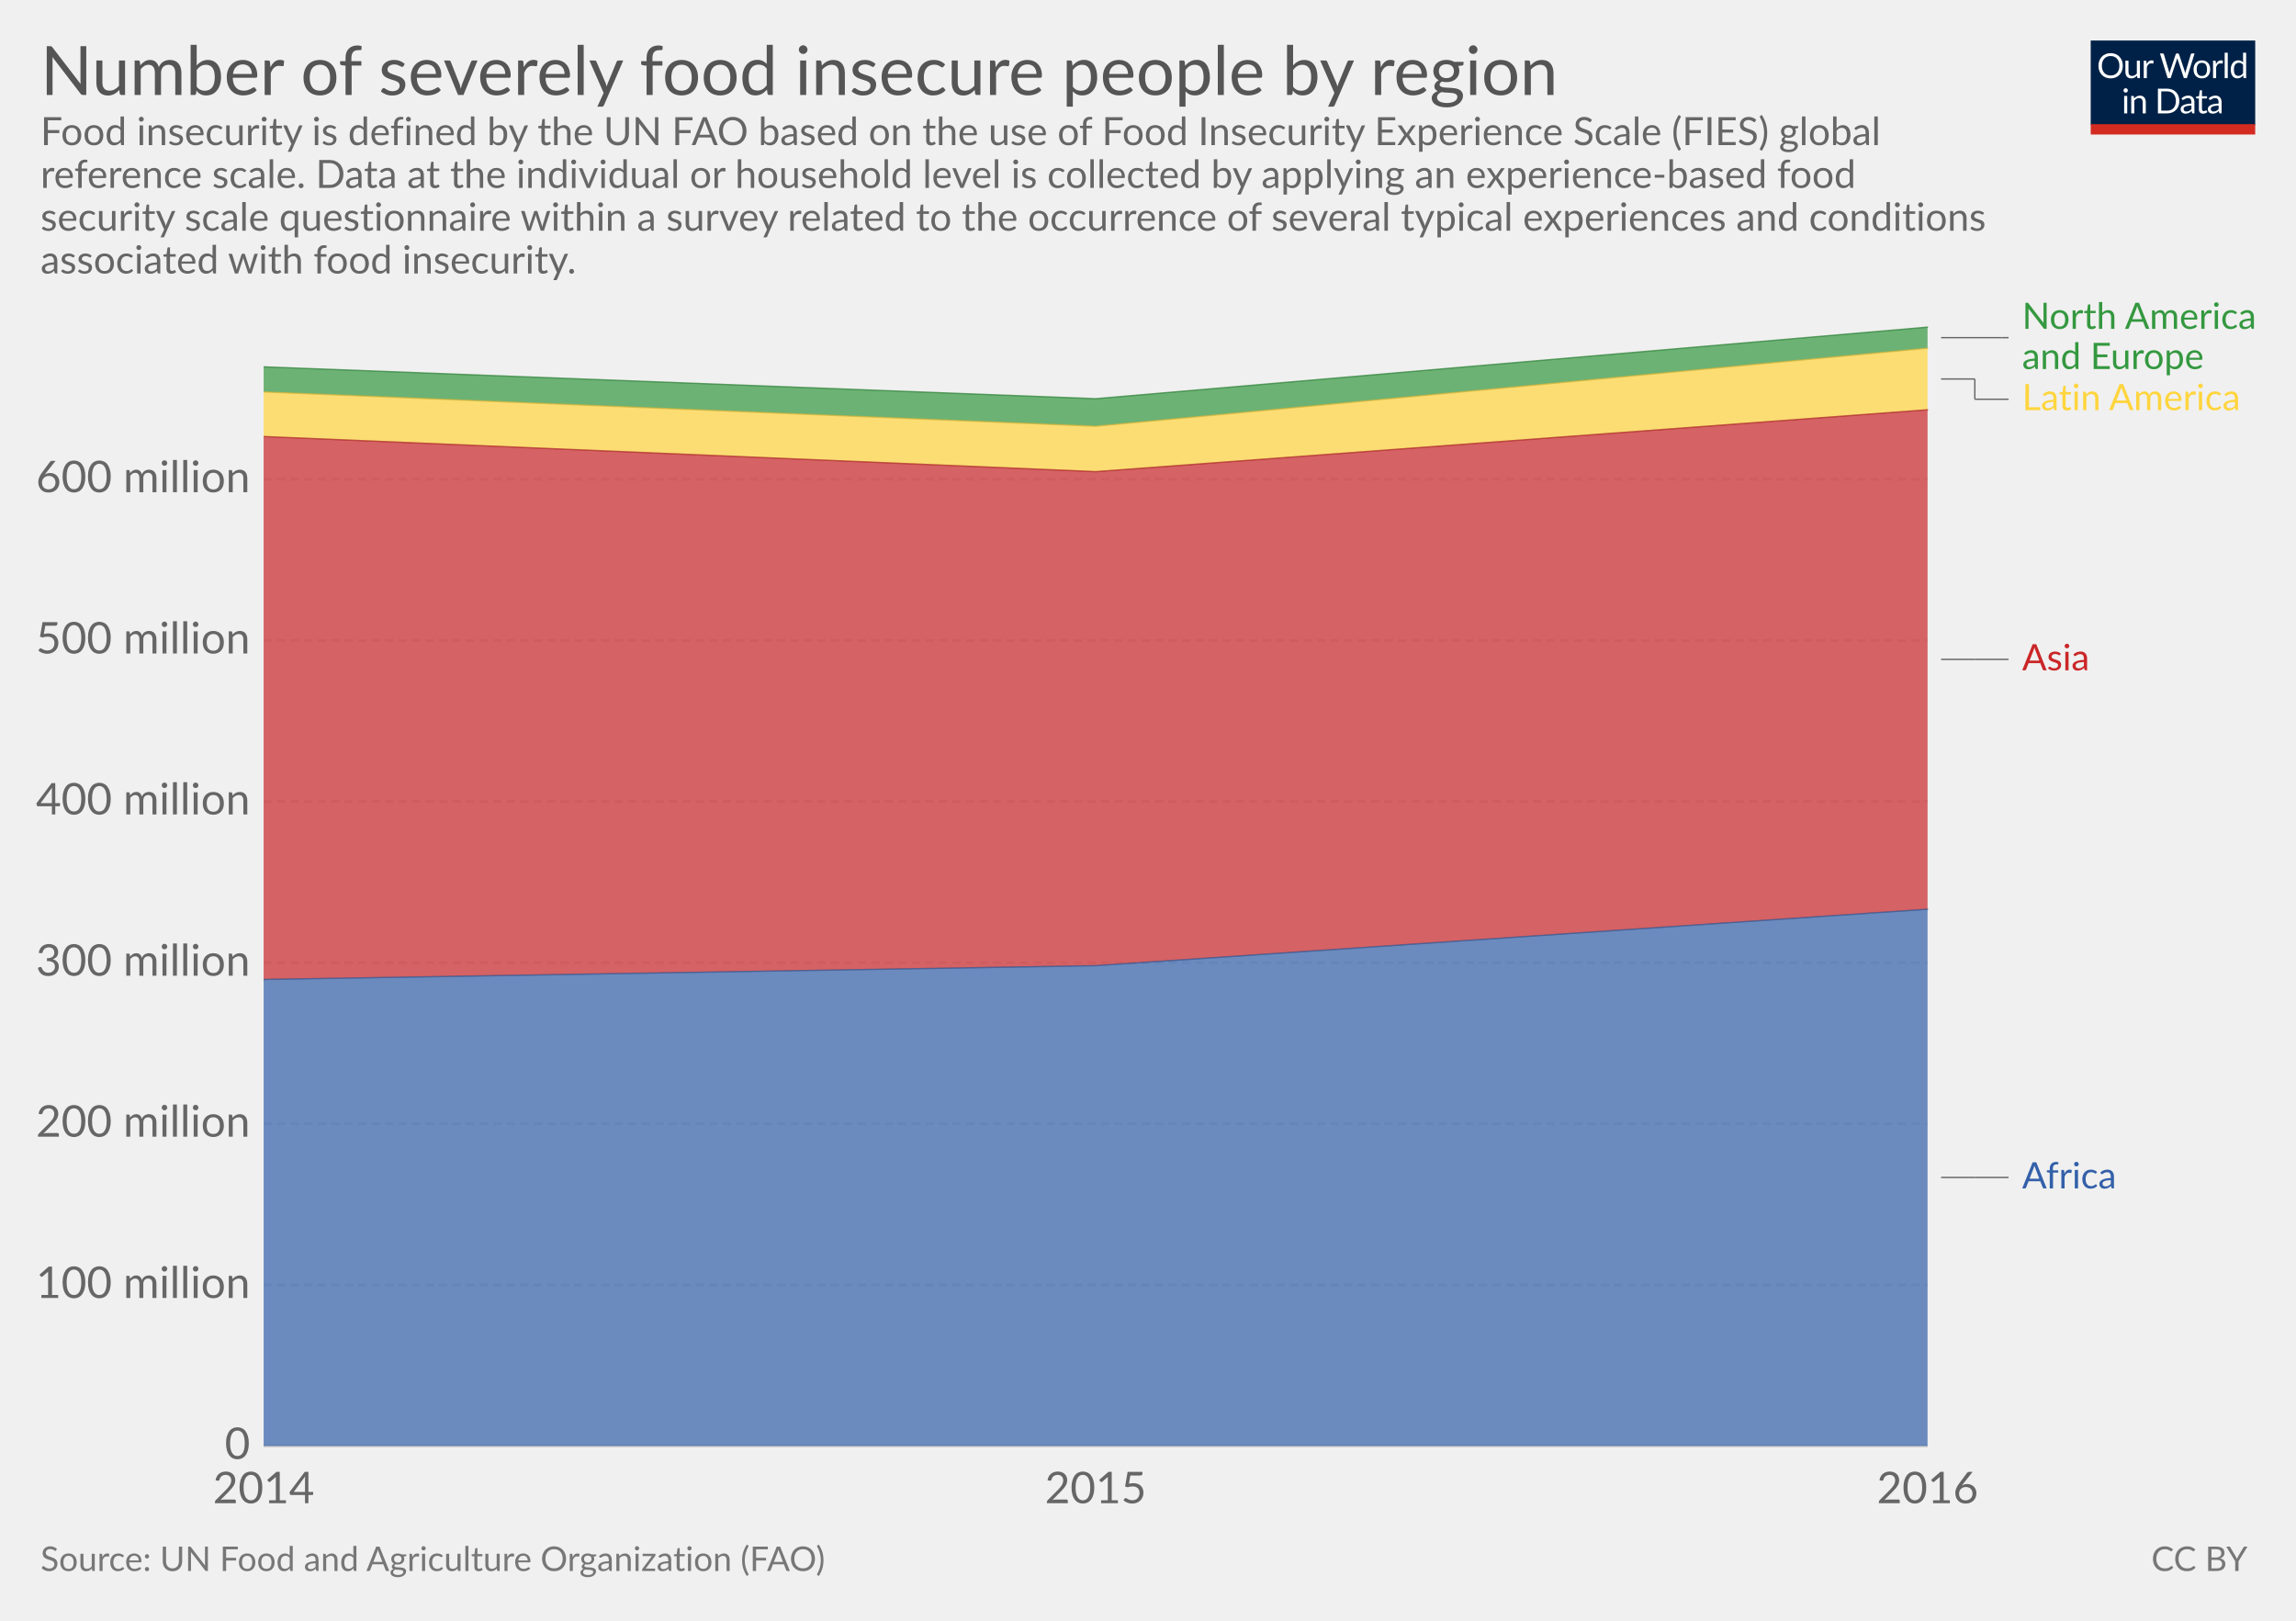
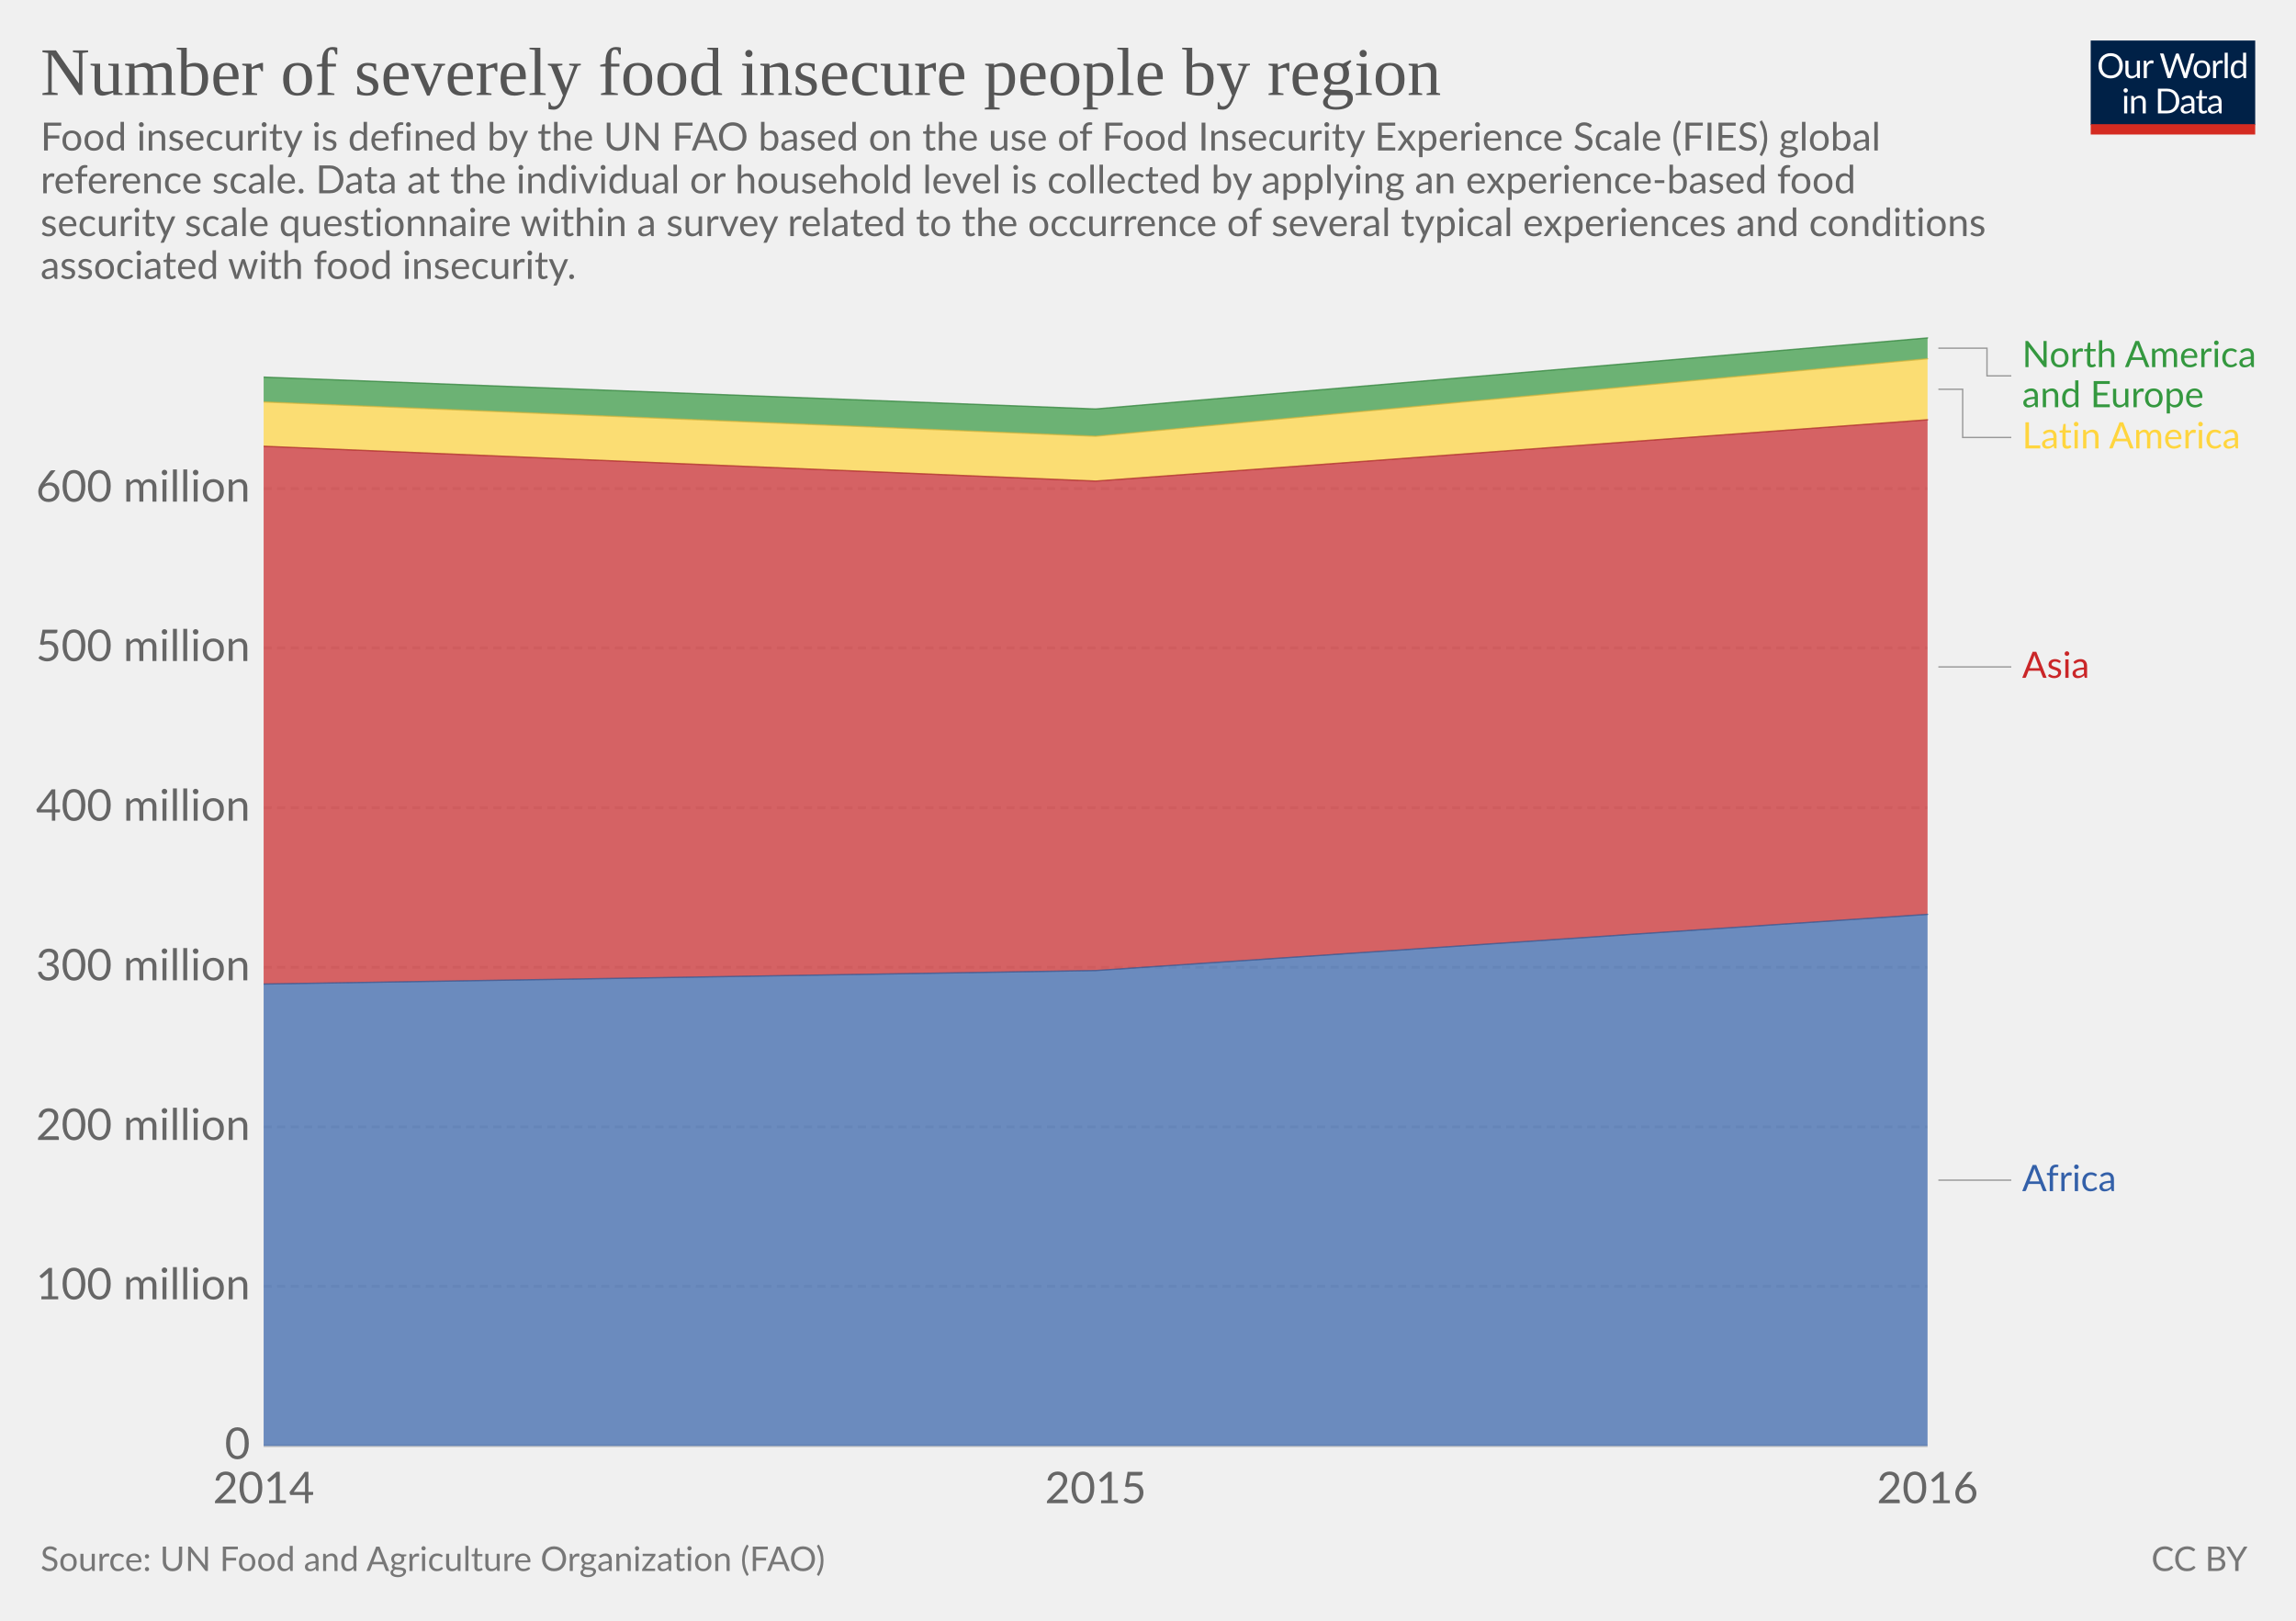
<svg xmlns="http://www.w3.org/2000/svg" version="1.1" style="font-family:Lato, 'Helvetica Neue', Helvetica, Arial, sans-serif;font-size:18px;background-color:white;text-rendering:optimizeLegibility;-webkit-font-smoothing:antialiased" width="850" height="600">
  <g class="HeaderView">
    <g transform="translate(774, 15) scale(0.29)">
      <svg width="210" height="120" viewBox="0 0 210 120" fill="none">
        <g clip-path="url(#clip0)">
          <path d="M0 0H210V107.89H0V0Z" fill="#002147" />
          <path d="M40.979 32.248C40.979 34.609 40.605 36.78 39.857 38.76C39.109 40.725 38.053 42.419 36.689 43.842C35.325 45.265 33.682 46.372 31.761 47.164C29.854 47.941 27.742 48.33 25.425 48.33C23.107 48.33 20.995 47.941 19.089 47.164C17.182 46.372 15.547 45.265 14.183 43.842C12.819 42.419 11.763 40.725 11.015 38.76C10.267 36.78 9.893 34.609 9.893 32.248C9.893 29.887 10.267 27.723 11.015 25.758C11.763 23.778 12.819 22.077 14.183 20.654C15.547 19.217 17.182 18.102 19.089 17.31C20.995 16.518 23.107 16.122 25.425 16.122C27.742 16.122 29.854 16.518 31.761 17.31C33.682 18.102 35.325 19.217 36.689 20.654C38.053 22.077 39.109 23.778 39.857 25.758C40.605 27.723 40.979 29.887 40.979 32.248ZM36.601 32.248C36.601 30.312 36.337 28.574 35.809 27.034C35.281 25.494 34.533 24.196 33.565 23.14C32.597 22.069 31.423 21.248 30.045 20.676C28.666 20.104 27.126 19.818 25.425 19.818C23.738 19.818 22.205 20.104 20.827 20.676C19.448 21.248 18.267 22.069 17.285 23.14C16.317 24.196 15.569 25.494 15.041 27.034C14.513 28.574 14.249 30.312 14.249 32.248C14.249 34.184 14.513 35.922 15.041 37.462C15.569 38.987 16.317 40.285 17.285 41.356C18.267 42.412 19.448 43.226 20.827 43.798C22.205 44.355 23.738 44.634 25.425 44.634C27.126 44.634 28.666 44.355 30.045 43.798C31.423 43.226 32.597 42.412 33.565 41.356C34.533 40.285 35.281 38.987 35.809 37.462C36.337 35.922 36.601 34.184 36.601 32.248ZM62.823 25.714V48H60.491C59.934 48 59.582 47.729 59.435 47.186L59.127 44.788C58.159 45.859 57.074 46.724 55.871 47.384C54.669 48.029 53.29 48.352 51.735 48.352C50.518 48.352 49.44 48.154 48.501 47.758C47.577 47.347 46.8 46.775 46.169 46.042C45.539 45.309 45.062 44.421 44.739 43.38C44.431 42.339 44.277 41.187 44.277 39.926V25.714H48.193V39.926C48.193 41.613 48.575 42.918 49.337 43.842C50.115 44.766 51.295 45.228 52.879 45.228C54.038 45.228 55.116 44.957 56.113 44.414C57.125 43.857 58.057 43.094 58.907 42.126V25.714H62.823ZM71.43 30.18C72.135 28.655 73 27.467 74.027 26.616C75.053 25.751 76.307 25.318 77.789 25.318C78.258 25.318 78.705 25.369 79.131 25.472C79.571 25.575 79.959 25.736 80.297 25.956L80.011 28.882C79.923 29.249 79.703 29.432 79.351 29.432C79.145 29.432 78.845 29.388 78.449 29.3C78.053 29.212 77.605 29.168 77.107 29.168C76.403 29.168 75.772 29.271 75.215 29.476C74.672 29.681 74.181 29.989 73.741 30.4C73.315 30.796 72.927 31.295 72.575 31.896C72.237 32.483 71.929 33.157 71.651 33.92V48H67.713V25.714H69.957C70.382 25.714 70.675 25.795 70.837 25.956C70.998 26.117 71.108 26.396 71.167 26.792L71.43 30.18ZM132.589 16.474L122.755 48H118.927L110.941 23.954C110.867 23.719 110.794 23.47 110.721 23.206C110.662 22.942 110.596 22.663 110.523 22.37C110.449 22.663 110.376 22.942 110.303 23.206C110.23 23.47 110.156 23.719 110.083 23.954L102.053 48H98.225L88.391 16.474H91.933C92.314 16.474 92.629 16.569 92.879 16.76C93.143 16.951 93.311 17.193 93.385 17.486L99.897 39.398C99.999 39.794 100.095 40.219 100.183 40.674C100.285 41.129 100.381 41.613 100.469 42.126C100.571 41.613 100.674 41.129 100.777 40.674C100.894 40.205 101.019 39.779 101.151 39.398L108.565 17.486C108.653 17.237 108.821 17.009 109.071 16.804C109.335 16.584 109.65 16.474 110.017 16.474H111.249C111.63 16.474 111.938 16.569 112.173 16.76C112.407 16.951 112.583 17.193 112.701 17.486L120.093 39.398C120.225 39.779 120.342 40.19 120.445 40.63C120.562 41.07 120.672 41.532 120.775 42.016C120.848 41.532 120.929 41.07 121.017 40.63C121.105 40.19 121.2 39.779 121.303 39.398L127.837 17.486C127.91 17.222 128.072 16.987 128.321 16.782C128.585 16.577 128.9 16.474 129.267 16.474H132.589ZM141.94 25.362C143.568 25.362 145.034 25.633 146.34 26.176C147.645 26.719 148.76 27.489 149.684 28.486C150.608 29.483 151.312 30.693 151.796 32.116C152.294 33.524 152.544 35.101 152.544 36.846C152.544 38.606 152.294 40.19 151.796 41.598C151.312 43.006 150.608 44.209 149.684 45.206C148.76 46.203 147.645 46.973 146.34 47.516C145.034 48.044 143.568 48.308 141.94 48.308C140.297 48.308 138.816 48.044 137.496 47.516C136.19 46.973 135.076 46.203 134.152 45.206C133.228 44.209 132.516 43.006 132.018 41.598C131.534 40.19 131.292 38.606 131.292 36.846C131.292 35.101 131.534 33.524 132.018 32.116C132.516 30.693 133.228 29.483 134.152 28.486C135.076 27.489 136.19 26.719 137.496 26.176C138.816 25.633 140.297 25.362 141.94 25.362ZM141.94 45.25C144.14 45.25 145.782 44.517 146.868 43.05C147.953 41.569 148.496 39.508 148.496 36.868C148.496 34.213 147.953 32.145 146.868 30.664C145.782 29.183 144.14 28.442 141.94 28.442C140.825 28.442 139.85 28.633 139.014 29.014C138.192 29.395 137.503 29.945 136.946 30.664C136.403 31.383 135.992 32.27 135.714 33.326C135.45 34.367 135.318 35.548 135.318 36.868C135.318 39.508 135.86 41.569 136.946 43.05C138.046 44.517 139.71 45.25 141.94 45.25ZM159.908 30.18C160.612 28.655 161.478 27.467 162.504 26.616C163.531 25.751 164.785 25.318 166.266 25.318C166.736 25.318 167.183 25.369 167.608 25.472C168.048 25.575 168.437 25.736 168.774 25.956L168.488 28.882C168.4 29.249 168.18 29.432 167.828 29.432C167.623 29.432 167.322 29.388 166.926 29.3C166.53 29.212 166.083 29.168 165.584 29.168C164.88 29.168 164.25 29.271 163.692 29.476C163.15 29.681 162.658 29.989 162.218 30.4C161.793 30.796 161.404 31.295 161.052 31.896C160.715 32.483 160.407 33.157 160.128 33.92V48H156.19V25.714H158.434C158.86 25.714 159.153 25.795 159.314 25.956C159.476 26.117 159.586 26.396 159.644 26.792L159.908 30.18ZM174.946 15.594V48H171.03V15.594H174.946ZM194.496 31.016C193.763 30.033 192.971 29.351 192.12 28.97C191.269 28.574 190.316 28.376 189.26 28.376C187.192 28.376 185.601 29.117 184.486 30.598C183.371 32.079 182.814 34.191 182.814 36.934C182.814 38.386 182.939 39.633 183.188 40.674C183.437 41.701 183.804 42.551 184.288 43.226C184.772 43.886 185.366 44.37 186.07 44.678C186.774 44.986 187.573 45.14 188.468 45.14C189.759 45.14 190.881 44.847 191.834 44.26C192.802 43.673 193.689 42.845 194.496 41.774V31.016ZM198.412 15.594V48H196.08C195.523 48 195.171 47.729 195.024 47.186L194.672 44.48C193.719 45.624 192.633 46.548 191.416 47.252C190.199 47.956 188.791 48.308 187.192 48.308C185.916 48.308 184.757 48.066 183.716 47.582C182.675 47.083 181.787 46.357 181.054 45.404C180.321 44.451 179.756 43.263 179.36 41.84C178.964 40.417 178.766 38.782 178.766 36.934C178.766 35.291 178.986 33.766 179.426 32.358C179.866 30.935 180.497 29.703 181.318 28.662C182.139 27.621 183.144 26.807 184.332 26.22C185.535 25.619 186.884 25.318 188.38 25.318C189.744 25.318 190.91 25.553 191.878 26.022C192.861 26.477 193.733 27.115 194.496 27.936V15.594H198.412ZM46.614 70.714V93H42.698V70.714H46.614ZM47.45 63.718C47.45 64.099 47.369 64.459 47.208 64.796C47.061 65.119 46.856 65.412 46.592 65.676C46.343 65.925 46.042 66.123 45.69 66.27C45.352 66.417 44.993 66.49 44.612 66.49C44.23 66.49 43.871 66.417 43.534 66.27C43.211 66.123 42.925 65.925 42.676 65.676C42.426 65.412 42.228 65.119 42.082 64.796C41.935 64.459 41.862 64.099 41.862 63.718C41.862 63.337 41.935 62.977 42.082 62.64C42.228 62.288 42.426 61.987 42.676 61.738C42.925 61.474 43.211 61.269 43.534 61.122C43.871 60.975 44.23 60.902 44.612 60.902C44.993 60.902 45.352 60.975 45.69 61.122C46.042 61.269 46.343 61.474 46.592 61.738C46.856 61.987 47.061 62.288 47.208 62.64C47.369 62.977 47.45 63.337 47.45 63.718ZM55.424 73.948C55.908 73.405 56.422 72.914 56.964 72.474C57.507 72.034 58.079 71.66 58.68 71.352C59.296 71.029 59.941 70.787 60.616 70.626C61.306 70.45 62.046 70.362 62.838 70.362C64.055 70.362 65.126 70.567 66.05 70.978C66.989 71.374 67.766 71.946 68.382 72.694C69.013 73.427 69.49 74.315 69.812 75.356C70.135 76.397 70.296 77.549 70.296 78.81V93H66.358V78.81C66.358 77.123 65.969 75.818 65.192 74.894C64.43 73.955 63.264 73.486 61.694 73.486C60.535 73.486 59.45 73.765 58.438 74.322C57.441 74.879 56.517 75.635 55.666 76.588V93H51.728V70.714H54.082C54.639 70.714 54.984 70.985 55.116 71.528L55.424 73.948ZM113.129 77.248C113.129 79.609 112.755 81.758 112.007 83.694C111.259 85.63 110.203 87.287 108.839 88.666C107.475 90.045 105.832 91.115 103.911 91.878C102.004 92.626 99.892 93 97.575 93H85.805V61.474H97.575C99.892 61.474 102.004 61.855 103.911 62.618C105.832 63.366 107.475 64.437 108.839 65.83C110.203 67.209 111.259 68.866 112.007 70.802C112.755 72.738 113.129 74.887 113.129 77.248ZM108.751 77.248C108.751 75.312 108.487 73.581 107.959 72.056C107.431 70.531 106.683 69.24 105.715 68.184C104.747 67.128 103.574 66.321 102.195 65.764C100.816 65.207 99.276 64.928 97.575 64.928H90.073V89.546H97.575C99.276 89.546 100.816 89.267 102.195 88.71C103.574 88.153 104.747 87.353 105.715 86.312C106.683 85.256 107.431 83.965 107.959 82.44C108.487 80.915 108.751 79.184 108.751 77.248ZM128.553 82.968C126.749 83.027 125.209 83.173 123.933 83.408C122.672 83.628 121.638 83.921 120.831 84.288C120.039 84.655 119.46 85.087 119.093 85.586C118.741 86.085 118.565 86.642 118.565 87.258C118.565 87.845 118.661 88.351 118.851 88.776C119.042 89.201 119.299 89.553 119.621 89.832C119.959 90.096 120.347 90.294 120.787 90.426C121.242 90.543 121.726 90.602 122.239 90.602C122.929 90.602 123.559 90.536 124.131 90.404C124.703 90.257 125.239 90.052 125.737 89.788C126.251 89.524 126.735 89.209 127.189 88.842C127.659 88.475 128.113 88.057 128.553 87.588V82.968ZM115.903 73.86C117.135 72.672 118.463 71.785 119.885 71.198C121.308 70.611 122.885 70.318 124.615 70.318C125.862 70.318 126.969 70.523 127.937 70.934C128.905 71.345 129.719 71.917 130.379 72.65C131.039 73.383 131.538 74.271 131.875 75.312C132.213 76.353 132.381 77.497 132.381 78.744V93H130.643C130.262 93 129.969 92.941 129.763 92.824C129.558 92.692 129.397 92.443 129.279 92.076L128.839 89.964C128.253 90.507 127.681 90.991 127.123 91.416C126.566 91.827 125.979 92.179 125.363 92.472C124.747 92.751 124.087 92.963 123.383 93.11C122.694 93.271 121.924 93.352 121.073 93.352C120.208 93.352 119.394 93.235 118.631 93C117.869 92.751 117.201 92.384 116.629 91.9C116.072 91.416 115.625 90.807 115.287 90.074C114.965 89.326 114.803 88.446 114.803 87.434C114.803 86.554 115.045 85.711 115.529 84.904C116.013 84.083 116.798 83.357 117.883 82.726C118.969 82.095 120.384 81.582 122.129 81.186C123.875 80.775 126.016 80.541 128.553 80.482V78.744C128.553 77.013 128.179 75.708 127.431 74.828C126.683 73.933 125.591 73.486 124.153 73.486C123.185 73.486 122.371 73.611 121.711 73.86C121.066 74.095 120.501 74.366 120.017 74.674C119.548 74.967 119.137 75.239 118.785 75.488C118.448 75.723 118.111 75.84 117.773 75.84C117.509 75.84 117.282 75.774 117.091 75.642C116.901 75.495 116.739 75.319 116.607 75.114L115.903 73.86ZM143.568 93.352C141.808 93.352 140.451 92.861 139.498 91.878C138.559 90.895 138.09 89.48 138.09 87.632V73.992H135.406C135.171 73.992 134.973 73.926 134.812 73.794C134.65 73.647 134.57 73.427 134.57 73.134V71.572L138.222 71.11L139.124 64.224C139.168 64.004 139.263 63.828 139.41 63.696C139.571 63.549 139.776 63.476 140.026 63.476H142.006V71.154H148.452V73.992H142.006V87.368C142.006 88.307 142.233 89.003 142.688 89.458C143.142 89.913 143.729 90.14 144.448 90.14C144.858 90.14 145.21 90.089 145.504 89.986C145.812 89.869 146.076 89.744 146.296 89.612C146.516 89.48 146.699 89.363 146.846 89.26C147.007 89.143 147.146 89.084 147.264 89.084C147.469 89.084 147.652 89.209 147.814 89.458L148.958 91.328C148.283 91.959 147.469 92.457 146.516 92.824C145.562 93.176 144.58 93.352 143.568 93.352ZM163.253 82.968C161.449 83.027 159.909 83.173 158.633 83.408C157.372 83.628 156.338 83.921 155.531 84.288C154.739 84.655 154.16 85.087 153.793 85.586C153.441 86.085 153.265 86.642 153.265 87.258C153.265 87.845 153.36 88.351 153.551 88.776C153.742 89.201 153.998 89.553 154.321 89.832C154.658 90.096 155.047 90.294 155.487 90.426C155.942 90.543 156.426 90.602 156.939 90.602C157.628 90.602 158.259 90.536 158.831 90.404C159.403 90.257 159.938 90.052 160.437 89.788C160.95 89.524 161.434 89.209 161.889 88.842C162.358 88.475 162.813 88.057 163.253 87.588V82.968ZM150.603 73.86C151.835 72.672 153.162 71.785 154.585 71.198C156.008 70.611 157.584 70.318 159.315 70.318C160.562 70.318 161.669 70.523 162.637 70.934C163.605 71.345 164.419 71.917 165.079 72.65C165.739 73.383 166.238 74.271 166.575 75.312C166.912 76.353 167.081 77.497 167.081 78.744V93H165.343C164.962 93 164.668 92.941 164.463 92.824C164.258 92.692 164.096 92.443 163.979 92.076L163.539 89.964C162.952 90.507 162.38 90.991 161.823 91.416C161.266 91.827 160.679 92.179 160.063 92.472C159.447 92.751 158.787 92.963 158.083 93.11C157.394 93.271 156.624 93.352 155.773 93.352C154.908 93.352 154.094 93.235 153.331 93C152.568 92.751 151.901 92.384 151.329 91.9C150.772 91.416 150.324 90.807 149.987 90.074C149.664 89.326 149.503 88.446 149.503 87.434C149.503 86.554 149.745 85.711 150.229 84.904C150.713 84.083 151.498 83.357 152.583 82.726C153.668 82.095 155.084 81.582 156.829 81.186C158.574 80.775 160.716 80.541 163.253 80.482V78.744C163.253 77.013 162.879 75.708 162.131 74.828C161.383 73.933 160.29 73.486 158.853 73.486C157.885 73.486 157.071 73.611 156.411 73.86C155.766 74.095 155.201 74.366 154.717 74.674C154.248 74.967 153.837 75.239 153.485 75.488C153.148 75.723 152.81 75.84 152.473 75.84C152.209 75.84 151.982 75.774 151.791 75.642C151.6 75.495 151.439 75.319 151.307 75.114L150.603 73.86Z" fill="white" />
          <rect y="106.789" width="210" height="13.211" fill="#D42B21" />
        </g>
        <defs>
          <clipPath id="clip0">
            <rect width="210" height="120" fill="white" />
          </clipPath>
        </defs>
      </svg>
    </g>
-     <a href="https://ourworldindata.org/grapher/number-of-severely-food-insecure-people-by-region" target="_blank">
+     <a href="https://ourworldindata.org/grapher/number-of-severely-food-insecure-people-by-region" style="font-family:&quot;Playfair Display&quot;, Georgia, &quot;Times New Roman&quot;, serif" target="_blank">
      <text font-size="25.20" x="15.0" y="35.2" fill="#555">
        <tspan x="15" y="35.16">Number of severely food insecure people by region</tspan>
      </text>
    </a>
-     <text font-size="14.40" x="15.0" y="53.7" fill="#666">
-       <tspan x="15" y="53.72">Food insecurity is defined by the UN FAO based on the use of Food Insecurity Experience Scale (FIES) global</tspan>
-       <tspan x="15" y="69.56">reference scale. Data at the individual or household level is collected by applying an experience-based food</tspan>
-       <tspan x="15" y="85.4">security scale questionnaire within a survey related to the occurrence of several typical experiences and conditions</tspan>
-       <tspan x="15" y="101.24">associated with food insecurity. </tspan>
+     <text font-size="14.40" x="15.0" y="55.7" fill="#666">
+       <tspan x="15" y="55.72">Food insecurity is defined by the UN FAO based on the use of Food Insecurity Experience Scale (FIES) global</tspan>
+       <tspan x="15" y="71.56">reference scale. Data at the individual or household level is collected by applying an experience-based food</tspan>
+       <tspan x="15" y="87.4">security scale questionnaire within a survey related to the occurrence of several typical experiences and conditions</tspan>
+       <tspan x="15" y="103.24">associated with food insecurity. </tspan>
    </text>
  </g>
  <g class="StackedArea">
    <defs>
-       <clipPath id="boundsClip-12">
-         <rect x="97.598" y="0" width="820" height="870.8" />
+       <clipPath id="boundsClip-23">
+         <rect x="97.598" y="0" width="820" height="862.8" />
      </clipPath>
    </defs>
    <g class="AxisBoxView">
      <g class="HorizontalAxis">
        <text x="97.6" y="556.5" fill="#666" text-anchor="middle" font-size="16.2">2014</text>
        <text x="405.6" y="556.5" fill="#666" text-anchor="middle" font-size="16.2">2015</text>
        <text x="713.6" y="556.5" fill="#666" text-anchor="middle" font-size="16.2">2016</text>
      </g>
      <g class="VerticalAxis">
        <text x="92.60" y="535.3" fill="#666" dominant-baseline="middle" text-anchor="end" font-size="16.2">0</text>
-         <text x="92.60" y="475.7" fill="#666" dominant-baseline="middle" text-anchor="end" font-size="16.2">100 million</text>
-         <text x="92.60" y="416" fill="#666" dominant-baseline="middle" text-anchor="end" font-size="16.2">200 million</text>
-         <text x="92.60" y="356.4" fill="#666" dominant-baseline="middle" text-anchor="end" font-size="16.2">300 million</text>
-         <text x="92.60" y="296.7" fill="#666" dominant-baseline="middle" text-anchor="end" font-size="16.2">400 million</text>
-         <text x="92.60" y="237.1" fill="#666" dominant-baseline="middle" text-anchor="end" font-size="16.2">500 million</text>
-         <text x="92.60" y="177.4" fill="#666" dominant-baseline="middle" text-anchor="end" font-size="16.2">600 million</text>
+         <text x="92.60" y="476.2" fill="#666" dominant-baseline="middle" text-anchor="end" font-size="16.2">100 million</text>
+         <text x="92.60" y="417.2" fill="#666" dominant-baseline="middle" text-anchor="end" font-size="16.2">200 million</text>
+         <text x="92.60" y="358.1" fill="#666" dominant-baseline="middle" text-anchor="end" font-size="16.2">300 million</text>
+         <text x="92.60" y="299" fill="#666" dominant-baseline="middle" text-anchor="end" font-size="16.2">400 million</text>
+         <text x="92.60" y="239.9" fill="#666" dominant-baseline="middle" text-anchor="end" font-size="16.2">500 million</text>
+         <text x="92.60" y="180.9" fill="#666" dominant-baseline="middle" text-anchor="end" font-size="16.2">600 million</text>
      </g>
      <g class="AxisGridLines">
        <line x1="97.60" y1="535.3" x2="713.60" y2="535.3" stroke="#ccc" />
-         <line x1="97.60" y1="475.7" x2="713.60" y2="475.7" stroke="#ddd" stroke-dasharray="3,2" />
-         <line x1="97.60" y1="416" x2="713.60" y2="416" stroke="#ddd" stroke-dasharray="3,2" />
-         <line x1="97.60" y1="356.4" x2="713.60" y2="356.4" stroke="#ddd" stroke-dasharray="3,2" />
-         <line x1="97.60" y1="296.7" x2="713.60" y2="296.7" stroke="#ddd" stroke-dasharray="3,2" />
-         <line x1="97.60" y1="237.1" x2="713.60" y2="237.1" stroke="#ddd" stroke-dasharray="3,2" />
-         <line x1="97.60" y1="177.4" x2="713.60" y2="177.4" stroke="#ddd" stroke-dasharray="3,2" />
+         <line x1="97.60" y1="476.2" x2="713.60" y2="476.2" stroke="#ddd" stroke-dasharray="3,2" />
+         <line x1="97.60" y1="417.2" x2="713.60" y2="417.2" stroke="#ddd" stroke-dasharray="3,2" />
+         <line x1="97.60" y1="358.1" x2="713.60" y2="358.1" stroke="#ddd" stroke-dasharray="3,2" />
+         <line x1="97.60" y1="299" x2="713.60" y2="299" stroke="#ddd" stroke-dasharray="3,2" />
+         <line x1="97.60" y1="239.9" x2="713.60" y2="239.9" stroke="#ddd" stroke-dasharray="3,2" />
+         <line x1="97.60" y1="180.9" x2="713.60" y2="180.9" stroke="#ddd" stroke-dasharray="3,2" />
      </g>
    </g>
-     <g clip-path="url(#boundsClip-12)">
-       <g class="HeightedLegend clickable">
+     <g clip-path="url(#boundsClip-23)">
+       <g class="HeightedLegend" style="cursor:pointer">
        <g class="legendMark">
          <g class="indicator">
-             <line x1="718.6" y1="125" x2="741.1" y2="125" stroke="#666" stroke-width="0.5" />
-             <line x1="741.1" y1="125" x2="741.1" y2="125" stroke="#666" stroke-width="0.5" />
-             <line x1="741.1" y1="125" x2="743.6" y2="125" stroke="#666" stroke-width="0.5" />
+             <path d="M717.6,128.9 H735.6 V139.15 H744.6" stroke="#999" stroke-width="0.5" fill="none" />
          </g>
-           <rect x="713.6" y="110.95" width="121.4" height="28.1" fill="#fff" opacity="0" />
-           <text font-size="13.50" x="748.6" y="121.8" fill="#34983f">
-             <tspan x="748.6" y="121.75">North America</tspan>
-             <tspan x="748.6" y="136.6">and Europe</tspan>
+           <rect x="713.6" y="125.1" width="121.4" height="28.1" fill="#fff" opacity="0" />
+           <text font-size="13.50" x="748.6" y="135.9" fill="#34983f">
+             <tspan x="748.6" y="135.9">North America</tspan>
+             <tspan x="748.6" y="150.75">and Europe</tspan>
          </text>
        </g>
        <g class="legendMark">
          <g class="indicator">
-             <line x1="718.6" y1="140.3" x2="731.1" y2="140.3" stroke="#666" stroke-width="0.5" />
-             <line x1="731.1" y1="140.3" x2="731.1" y2="147.8" stroke="#666" stroke-width="0.5" />
-             <line x1="731.1" y1="147.8" x2="743.6" y2="147.8" stroke="#666" stroke-width="0.5" />
+             <path d="M717.6,144.1 H726.6 V161.95 H744.6" stroke="#999" stroke-width="0.5" fill="none" />
          </g>
-           <rect x="713.6" y="141.05" width="117.755" height="13.5" fill="#fff" opacity="0" />
-           <text font-size="13.50" x="748.6" y="151.9" fill="#ffd53e">
-             <tspan x="748.6" y="151.85">Latin America</tspan>
+           <rect x="713.6" y="155.2" width="117.755" height="13.5" fill="#fff" opacity="0" />
+           <text font-size="13.50" x="748.6" y="166.0" fill="#ffd53e">
+             <tspan x="748.6" y="166">Latin America</tspan>
          </text>
        </g>
        <g class="legendMark">
          <g class="indicator">
-             <line x1="718.6" y1="244.1" x2="731.1" y2="244.1" stroke="#666" stroke-width="0.5" />
-             <line x1="731.1" y1="244.1" x2="731.1" y2="244.1" stroke="#666" stroke-width="0.5" />
-             <line x1="731.1" y1="244.1" x2="743.6" y2="244.1" stroke="#666" stroke-width="0.5" />
+             <path d="M717.6,246.9 H731.1 V246.9 H744.6" stroke="#999" stroke-width="0.5" fill="none" />
          </g>
-           <rect x="713.6" y="237.35" width="61.325" height="13.5" fill="#fff" opacity="0" />
-           <text font-size="13.50" x="748.6" y="248.2" fill="#ca2628">
-             <tspan x="748.6" y="248.15">Asia</tspan>
+           <rect x="713.6" y="240.15" width="61.325" height="13.5" fill="#fff" opacity="0" />
+           <text font-size="13.50" x="748.6" y="251.0" fill="#ca2628">
+             <tspan x="748.6" y="250.95">Asia</tspan>
          </text>
        </g>
        <g class="legendMark">
          <g class="indicator">
-             <line x1="718.6" y1="435.9" x2="731.1" y2="435.9" stroke="#666" stroke-width="0.5" />
-             <line x1="731.1" y1="435.9" x2="731.1" y2="435.9" stroke="#666" stroke-width="0.5" />
-             <line x1="731.1" y1="435.9" x2="743.6" y2="435.9" stroke="#666" stroke-width="0.5" />
+             <path d="M717.6,436.9 H731.1 V436.9 H744.6" stroke="#999" stroke-width="0.5" fill="none" />
          </g>
-           <rect x="713.6" y="429.15" width="69.56" height="13.5" fill="#fff" opacity="0" />
-           <text font-size="13.50" x="748.6" y="439.9" fill="#3360a9">
-             <tspan x="748.6" y="439.95">Africa</tspan>
+           <rect x="713.6" y="430.15" width="69.56" height="13.5" fill="#fff" opacity="0" />
+           <text font-size="13.50" x="748.6" y="440.9" fill="#3360a9">
+             <tspan x="748.6" y="440.95">Africa</tspan>
          </text>
        </g>
      </g>
      <g class="Areas">
-         <rect x="97.598" y="121.1" width="616.002" height="414.2" opacity="0" fill="rgba(255,255,255,0)" />
-         <path class="Africa_0-area" stroke-linecap="round" d="M97.6 362.6L405.6 357.5L713.6 336.6L713.6 535.3L97.598 535.3" fill="#3360a9" fill-opacity="0.7" />
-         <path class="Asia_0-area" stroke-linecap="round" d="M97.6 161.6L405.6 174.6L713.6 151.7L713.6 336.6L405.6 357.5L97.6 362.6" fill="#ca2628" fill-opacity="0.7" />
-         <path class="Latin-America_0-area" stroke-linecap="round" d="M97.6 145.1L405.6 157.8L713.6 128.9L713.6 151.7L405.6 174.6L97.6 161.6" fill="#ffd53e" fill-opacity="0.7" />
-         <path class="North-America-and-Europe_0-area" stroke-linecap="round" d="M97.6 135.8L405.6 147.6L713.6 121.1L713.6 128.9L405.6 157.8L97.6 145.1" fill="#34983f" fill-opacity="0.7" />
-         <path class="Africa_0-border" stroke-linecap="round" d="M97.6 362.6L405.6 357.5L713.6 336.6" stroke="rgb(43, 80, 141)" stroke-opacity="0.7" stroke-width="0.5" fill="none" />
-         <path class="Asia_0-border" stroke-linecap="round" d="M97.6 161.6L405.6 174.6L713.6 151.7" stroke="rgb(169, 32, 33)" stroke-opacity="0.7" stroke-width="0.5" fill="none" />
-         <path class="Latin-America_0-border" stroke-linecap="round" d="M97.6 145.1L405.6 157.8L713.6 128.9" stroke="rgb(213, 178, 52)" stroke-opacity="0.7" stroke-width="0.5" fill="none" />
-         <path class="North-America-and-Europe_0-border" stroke-linecap="round" d="M97.6 135.8L405.6 147.6L713.6 121.1" stroke="rgb(44, 127, 53)" stroke-opacity="0.7" stroke-width="0.5" fill="none" />
+         <rect x="97.598" y="125.1" width="616.002" height="410.2" opacity="0" fill="rgba(255,255,255,0)" />
+         <path class="Africa_0-area" stroke-linecap="round" d="M97.6 364.3L405.6 359.3L713.6 338.5L713.6 535.3L97.598 535.3" fill="#3360a9" fill-opacity="0.7" />
+         <path class="Asia_0-area" stroke-linecap="round" d="M97.6 165.2L405.6 178.1L713.6 155.4L713.6 338.5L405.6 359.3L97.6 364.3" fill="#ca2628" fill-opacity="0.7" />
+         <path class="Latin-America_0-area" stroke-linecap="round" d="M97.6 148.8L405.6 161.5L713.6 132.8L713.6 155.4L405.6 178.1L97.6 165.2" fill="#ffd53e" fill-opacity="0.7" />
+         <path class="North-America-and-Europe_0-area" stroke-linecap="round" d="M97.6 139.6L405.6 151.4L713.6 125.1L713.6 132.8L405.6 161.5L97.6 148.8" fill="#34983f" fill-opacity="0.7" />
+         <path class="Africa_0-border" stroke-linecap="round" d="M97.6 364.3L405.6 359.3L713.6 338.5" stroke="rgb(43, 80, 141)" stroke-opacity="0.7" stroke-width="0.5" fill="none" />
+         <path class="Asia_0-border" stroke-linecap="round" d="M97.6 165.2L405.6 178.1L713.6 155.4" stroke="rgb(169, 32, 33)" stroke-opacity="0.7" stroke-width="0.5" fill="none" />
+         <path class="Latin-America_0-border" stroke-linecap="round" d="M97.6 148.8L405.6 161.5L713.6 132.8" stroke="rgb(213, 178, 52)" stroke-opacity="0.7" stroke-width="0.5" fill="none" />
+         <path class="North-America-and-Europe_0-border" stroke-linecap="round" d="M97.6 139.6L405.6 151.4L713.6 125.1" stroke="rgb(44, 127, 53)" stroke-opacity="0.7" stroke-width="0.5" fill="none" />
      </g>
    </g>
  </g>
  <g class="SourcesFooter" style="fill:#777">
    <g class="clickable" style="fill:#777">
      <text font-size="12.60" x="15.0" y="581.6">
        <tspan x="15" y="581.58">Source: UN Food and Agriculture Organization (FAO)</tspan>
      </text>
    </g>
    <text font-size="12.60" x="796.4" y="581.6">
      <tspan x="796.444" y="581.58">
        <a style="fill: #777;" class="cclogo" href="http://creativecommons.org/licenses/by/4.0/deed.en_US" target="_blank">CC BY</a>
      </tspan>
    </text>
  </g>
</svg>
